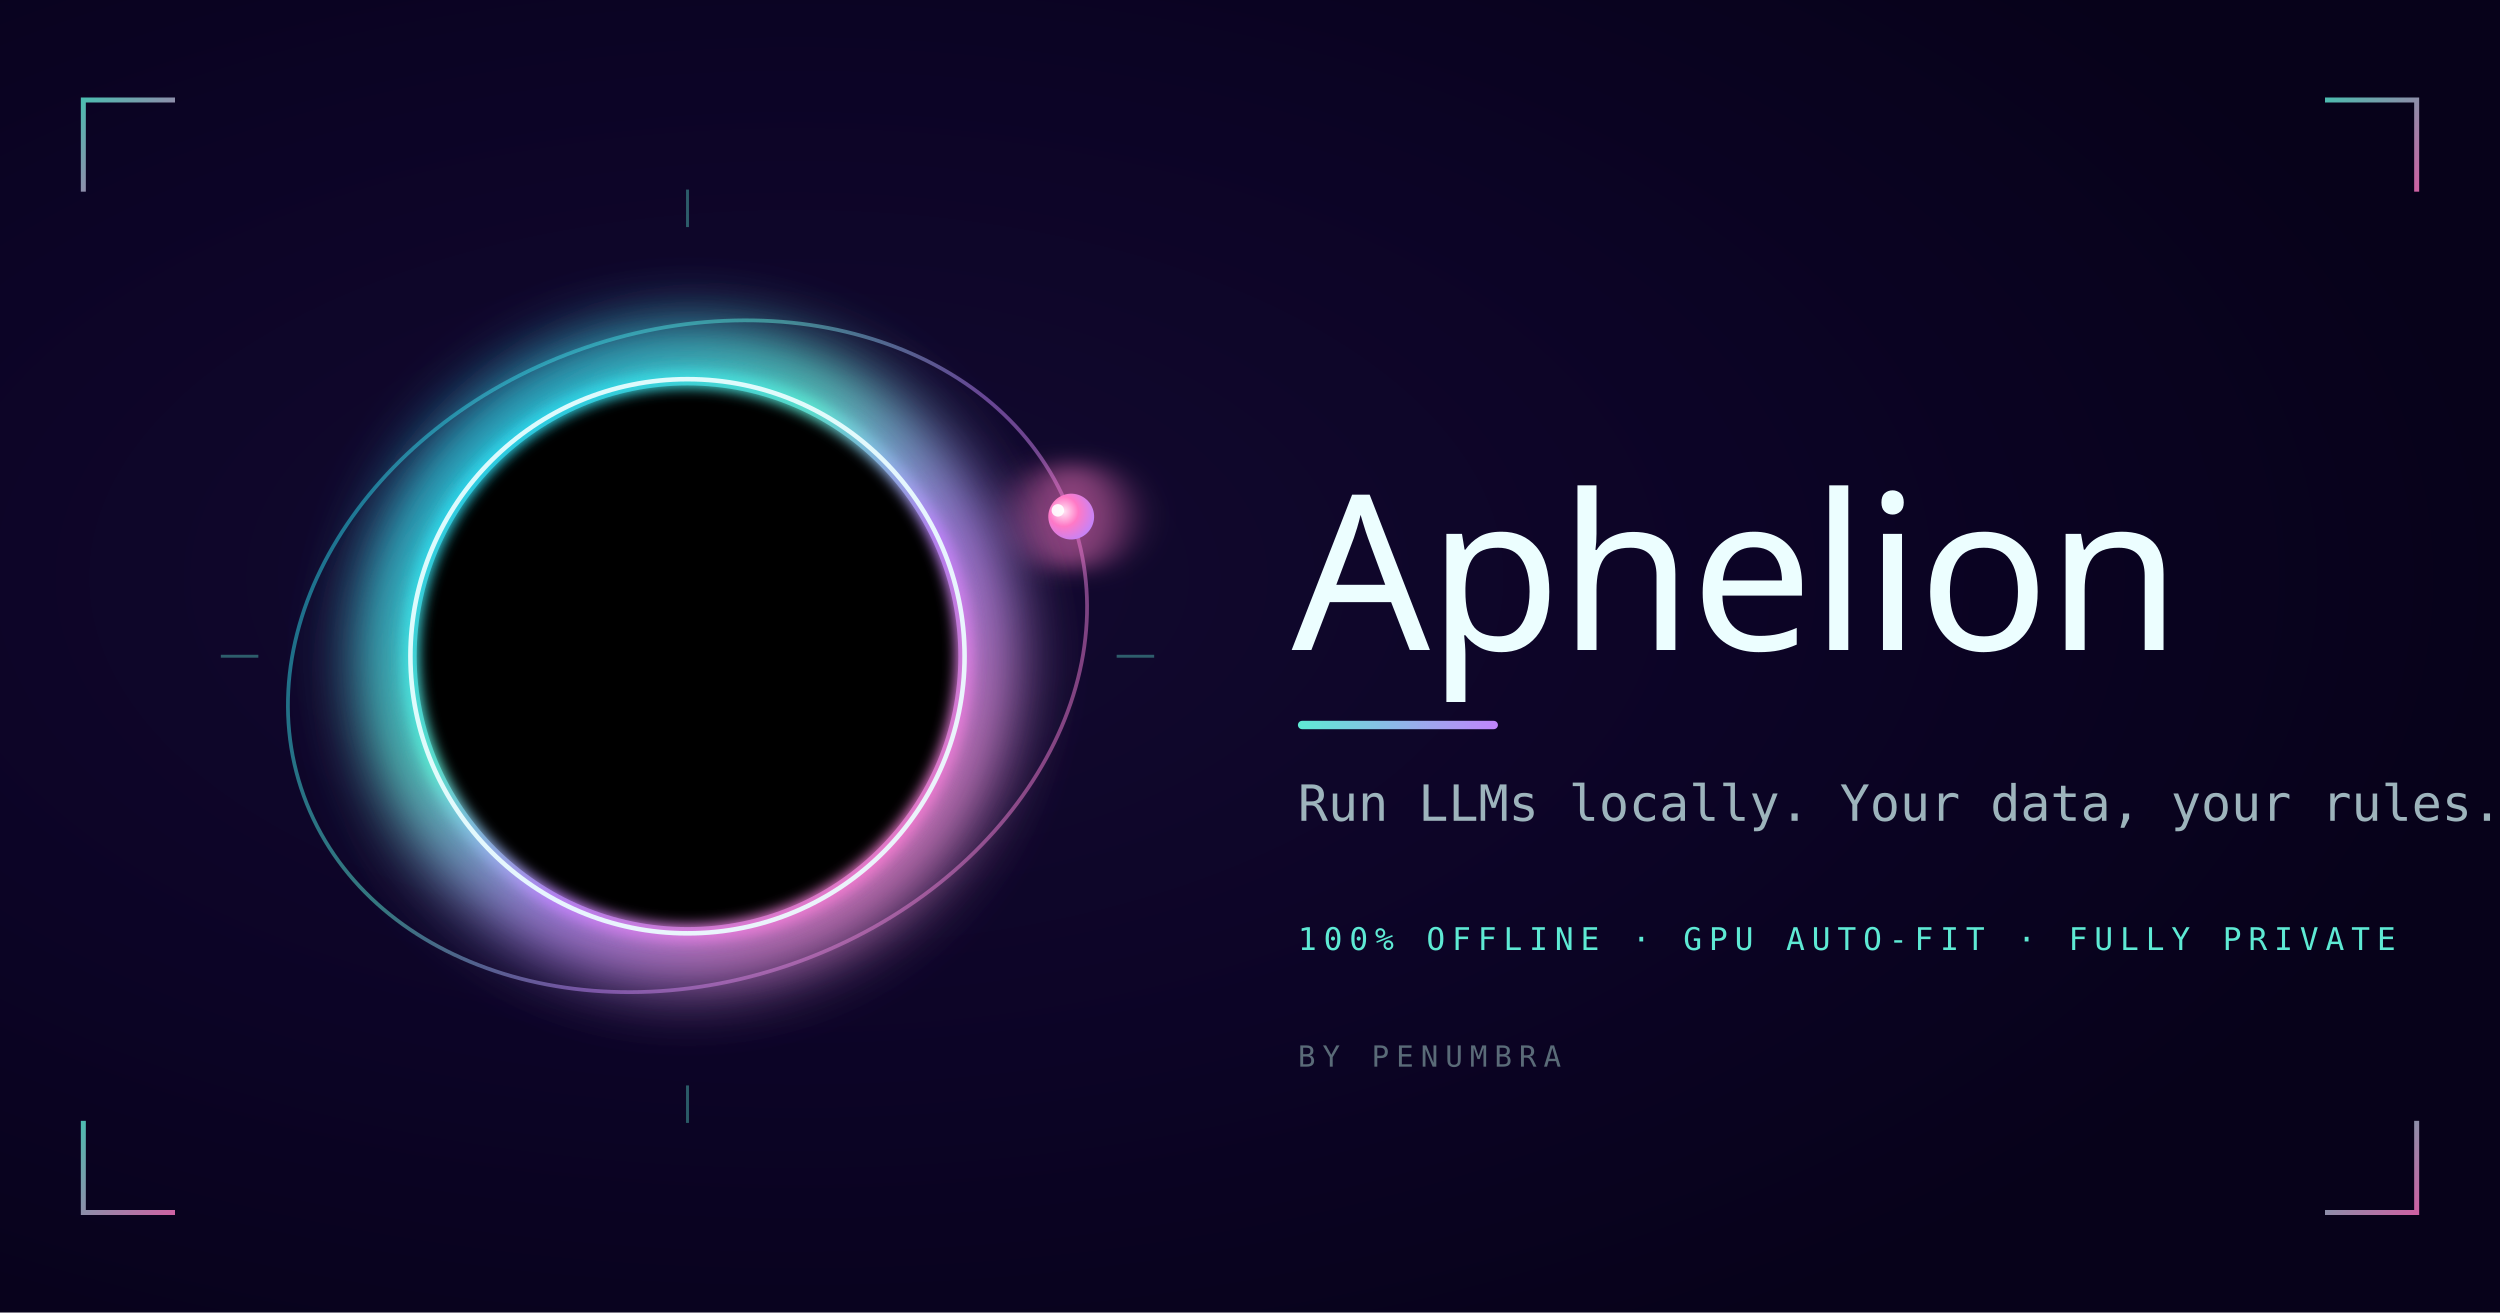
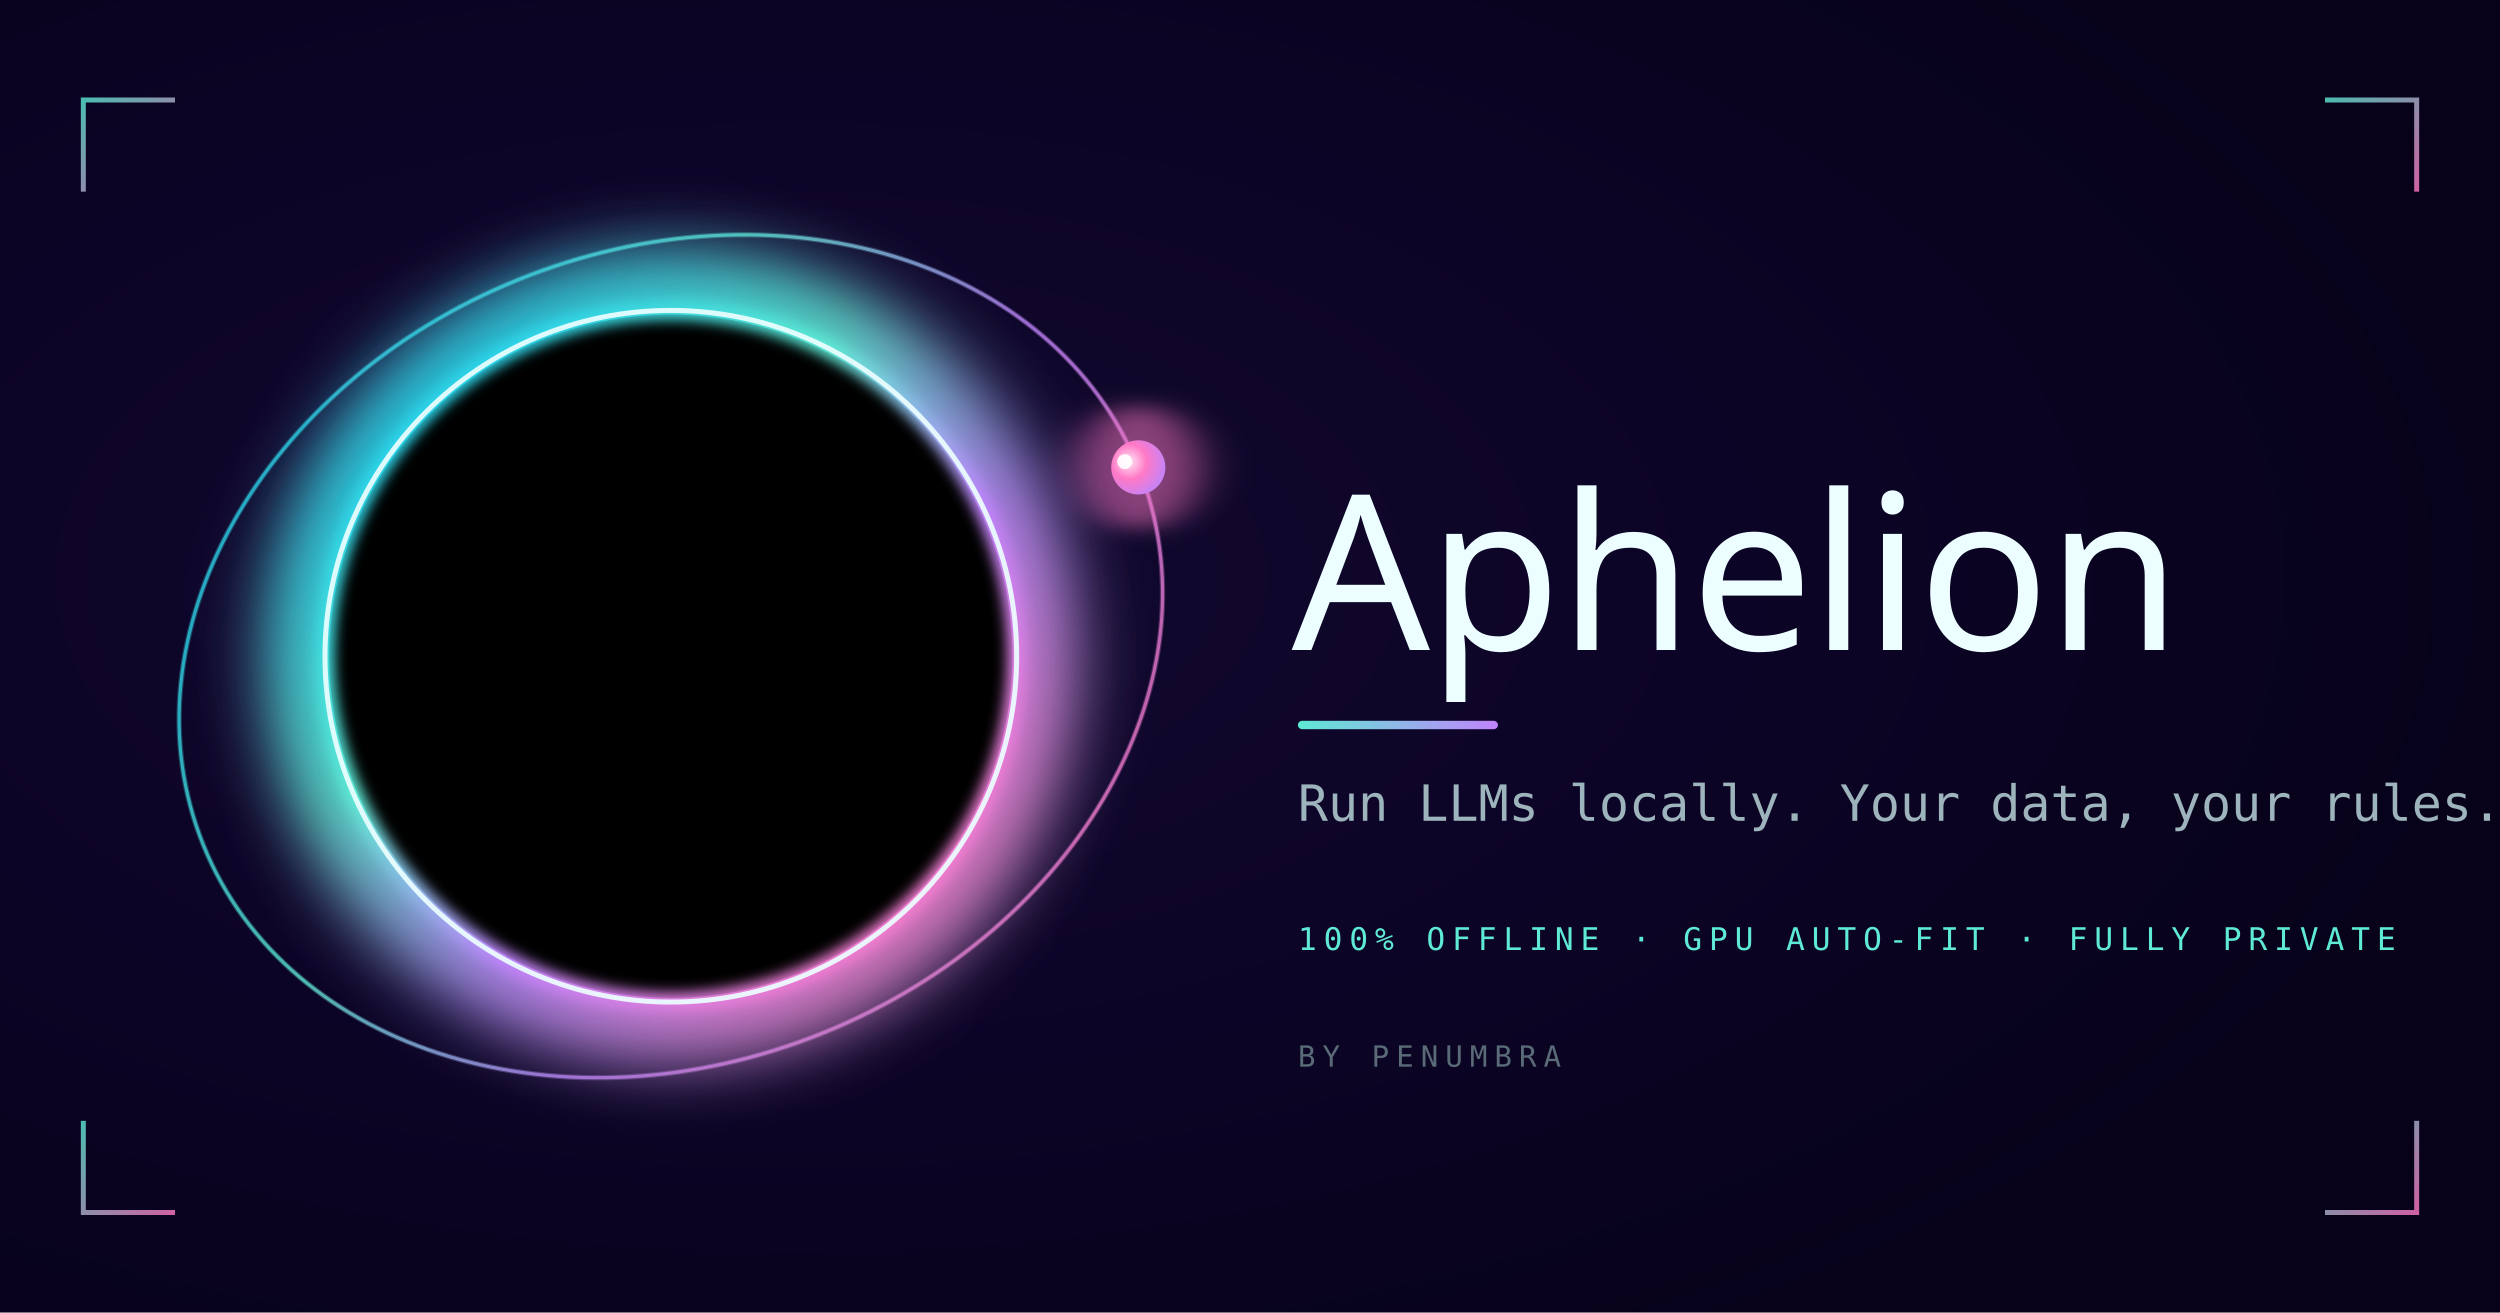
<svg xmlns="http://www.w3.org/2000/svg" width="1200" height="630" viewBox="0 0 1200 630" role="img" aria-label="Aphelion — open graph card">
  <defs>
    <radialGradient id="og-bg" cx="32%" cy="44%" r="68%">
      <stop offset="0%" stop-color="#130A30" />
      <stop offset="55%" stop-color="#0C0426" />
      <stop offset="100%" stop-color="#07021A" />
    </radialGradient>
    <linearGradient id="og-ring" x1="0.12" y1="0.1" x2="0.9" y2="0.92">
      <stop offset="0%" stop-color="#22D3EE" />
      <stop offset="34%" stop-color="#5EEAD4" />
      <stop offset="62%" stop-color="#C084FC" />
      <stop offset="100%" stop-color="#FF79C6" />
    </linearGradient>
    <radialGradient id="og-bloom" cx="50%" cy="50%" r="50%">
      <stop offset="55%" stop-color="#22D3EE" stop-opacity="0" />
      <stop offset="80%" stop-color="#5EEAD4" stop-opacity="0.45" />
      <stop offset="100%" stop-color="#C084FC" stop-opacity="0" />
    </radialGradient>
    <radialGradient id="og-planet" cx="38%" cy="34%" r="72%">
      <stop offset="0%" stop-color="#FFE6F5" />
      <stop offset="45%" stop-color="#FF79C6" />
      <stop offset="100%" stop-color="#C084FC" />
    </radialGradient>
    <linearGradient id="og-accent" x1="0" y1="0" x2="1" y2="0">
      <stop offset="0%" stop-color="#5EEAD4" />
      <stop offset="100%" stop-color="#C084FC" />
    </linearGradient>
    <linearGradient id="og-bracket" x1="0" y1="0" x2="1" y2="1">
      <stop offset="0%" stop-color="#5EEAD4" />
      <stop offset="100%" stop-color="#FF79C6" />
    </linearGradient>
    <filter id="og-soft" x="-60%" y="-60%" width="220%" height="220%">
      <feGaussianBlur stdDeviation="16" />
    </filter>
    <filter id="og-rim" x="-40%" y="-40%" width="180%" height="180%">
      <feGaussianBlur stdDeviation="3" />
    </filter>
    <filter id="og-halo" x="-150%" y="-150%" width="400%" height="400%">
      <feGaussianBlur stdDeviation="8" />
    </filter>
  </defs>
  <rect width="1200" height="630" fill="url(#og-bg)" />
  <g fill="none" stroke="url(#og-bracket)" stroke-width="2.4" opacity="0.8">
    <path d="M40 92 V48 H84" />
    <path d="M1160 92 V48 H1116" />
    <path d="M40 538 V582 H84" />
    <path d="M1160 538 V582 H1116" />
  </g>
-   <g transform="translate(330,315)">
-     <g stroke="#5EEAD4" stroke-width="1.4" opacity="0.38">
-       <path d="M0 -224 v18 M0 206 v18 M-224 0 h18 M206 0 h18" />
+   <g transform="translate(322,315)">
+     <g transform="rotate(-22)">
+       <ellipse cx="0" cy="0" rx="242" ry="195" fill="none" stroke="url(#og-ring)" stroke-width="2.6" opacity="0.3" />
+       <ellipse cx="0" cy="0" rx="242" ry="195" fill="none" stroke="url(#og-ring)" stroke-width="1.5" opacity="0.7" />
+       <circle cx="242" cy="0" r="30" fill="#FF79C6" opacity="0.5" filter="url(#og-halo)" />
+       <circle cx="242" cy="0" r="13" fill="url(#og-planet)" />
+       <circle cx="237" cy="-5" r="3.6" fill="#FFFFFF" opacity="0.9" />
    </g>
-     <g transform="rotate(-20)">
-       <ellipse cx="0" cy="0" rx="196" ry="156" fill="none" stroke="url(#og-ring)" stroke-width="1.8" opacity="0.5" />
-       <circle cx="196" cy="0" r="26" fill="#FF79C6" opacity="0.5" filter="url(#og-halo)" />
-       <circle cx="196" cy="0" r="11" fill="url(#og-planet)" />
-       <circle cx="191" cy="-5" r="3" fill="#FFFFFF" opacity="0.9" />
-     </g>
-     <circle cx="0" cy="0" r="166" fill="url(#og-bloom)" filter="url(#og-soft)" />
-     <circle cx="0" cy="0" r="136" fill="none" stroke="url(#og-ring)" stroke-width="36" filter="url(#og-soft)" opacity="0.9" />
-     <circle cx="0" cy="0" r="130" fill="#000000" />
-     <circle cx="0" cy="0" r="133" fill="none" stroke="url(#og-ring)" stroke-width="8" filter="url(#og-rim)" />
-     <circle cx="0" cy="0" r="133" fill="none" stroke="#ECFEFF" stroke-width="2.2" opacity="0.92" />
+     <circle cx="0" cy="0" r="210" fill="url(#og-bloom)" filter="url(#og-soft)" />
+     <circle cx="0" cy="0" r="168" fill="none" stroke="url(#og-ring)" stroke-width="44" filter="url(#og-soft)" opacity="0.92" />
+     <circle cx="0" cy="0" r="164" fill="#000000" />
+     <circle cx="0" cy="0" r="166" fill="none" stroke="url(#og-ring)" stroke-width="9" filter="url(#og-rim)" />
+     <circle cx="0" cy="0" r="166" fill="none" stroke="#ECFEFF" stroke-width="2.4" opacity="0.92" />
  </g>
  <text font-family="'Space Grotesk','Segoe UI',system-ui,sans-serif" font-weight="500" fill="#ECFEFF" x="620" y="312" font-size="104" letter-spacing="-0.01em">Aphelion</text>
  <rect x="623" y="346" width="96" height="4" rx="2" fill="url(#og-accent)" />
  <text font-family="'JetBrains Mono','Consolas',monospace" font-weight="400" x="623" y="394" font-size="24" fill="#9DB4BC">Run LLMs locally. Your data, your rules.</text>
  <text font-family="'JetBrains Mono','Consolas',monospace" font-weight="500" x="623" y="456" font-size="15" letter-spacing="0.22em" fill="#5EEAD4">100% OFFLINE · GPU AUTO-FIT · FULLY PRIVATE</text>
  <text font-family="'JetBrains Mono','Consolas',monospace" font-weight="500" x="623" y="512" font-size="14" letter-spacing="0.24em" fill="#5A6B78">BY PENUMBRA</text>
</svg>
